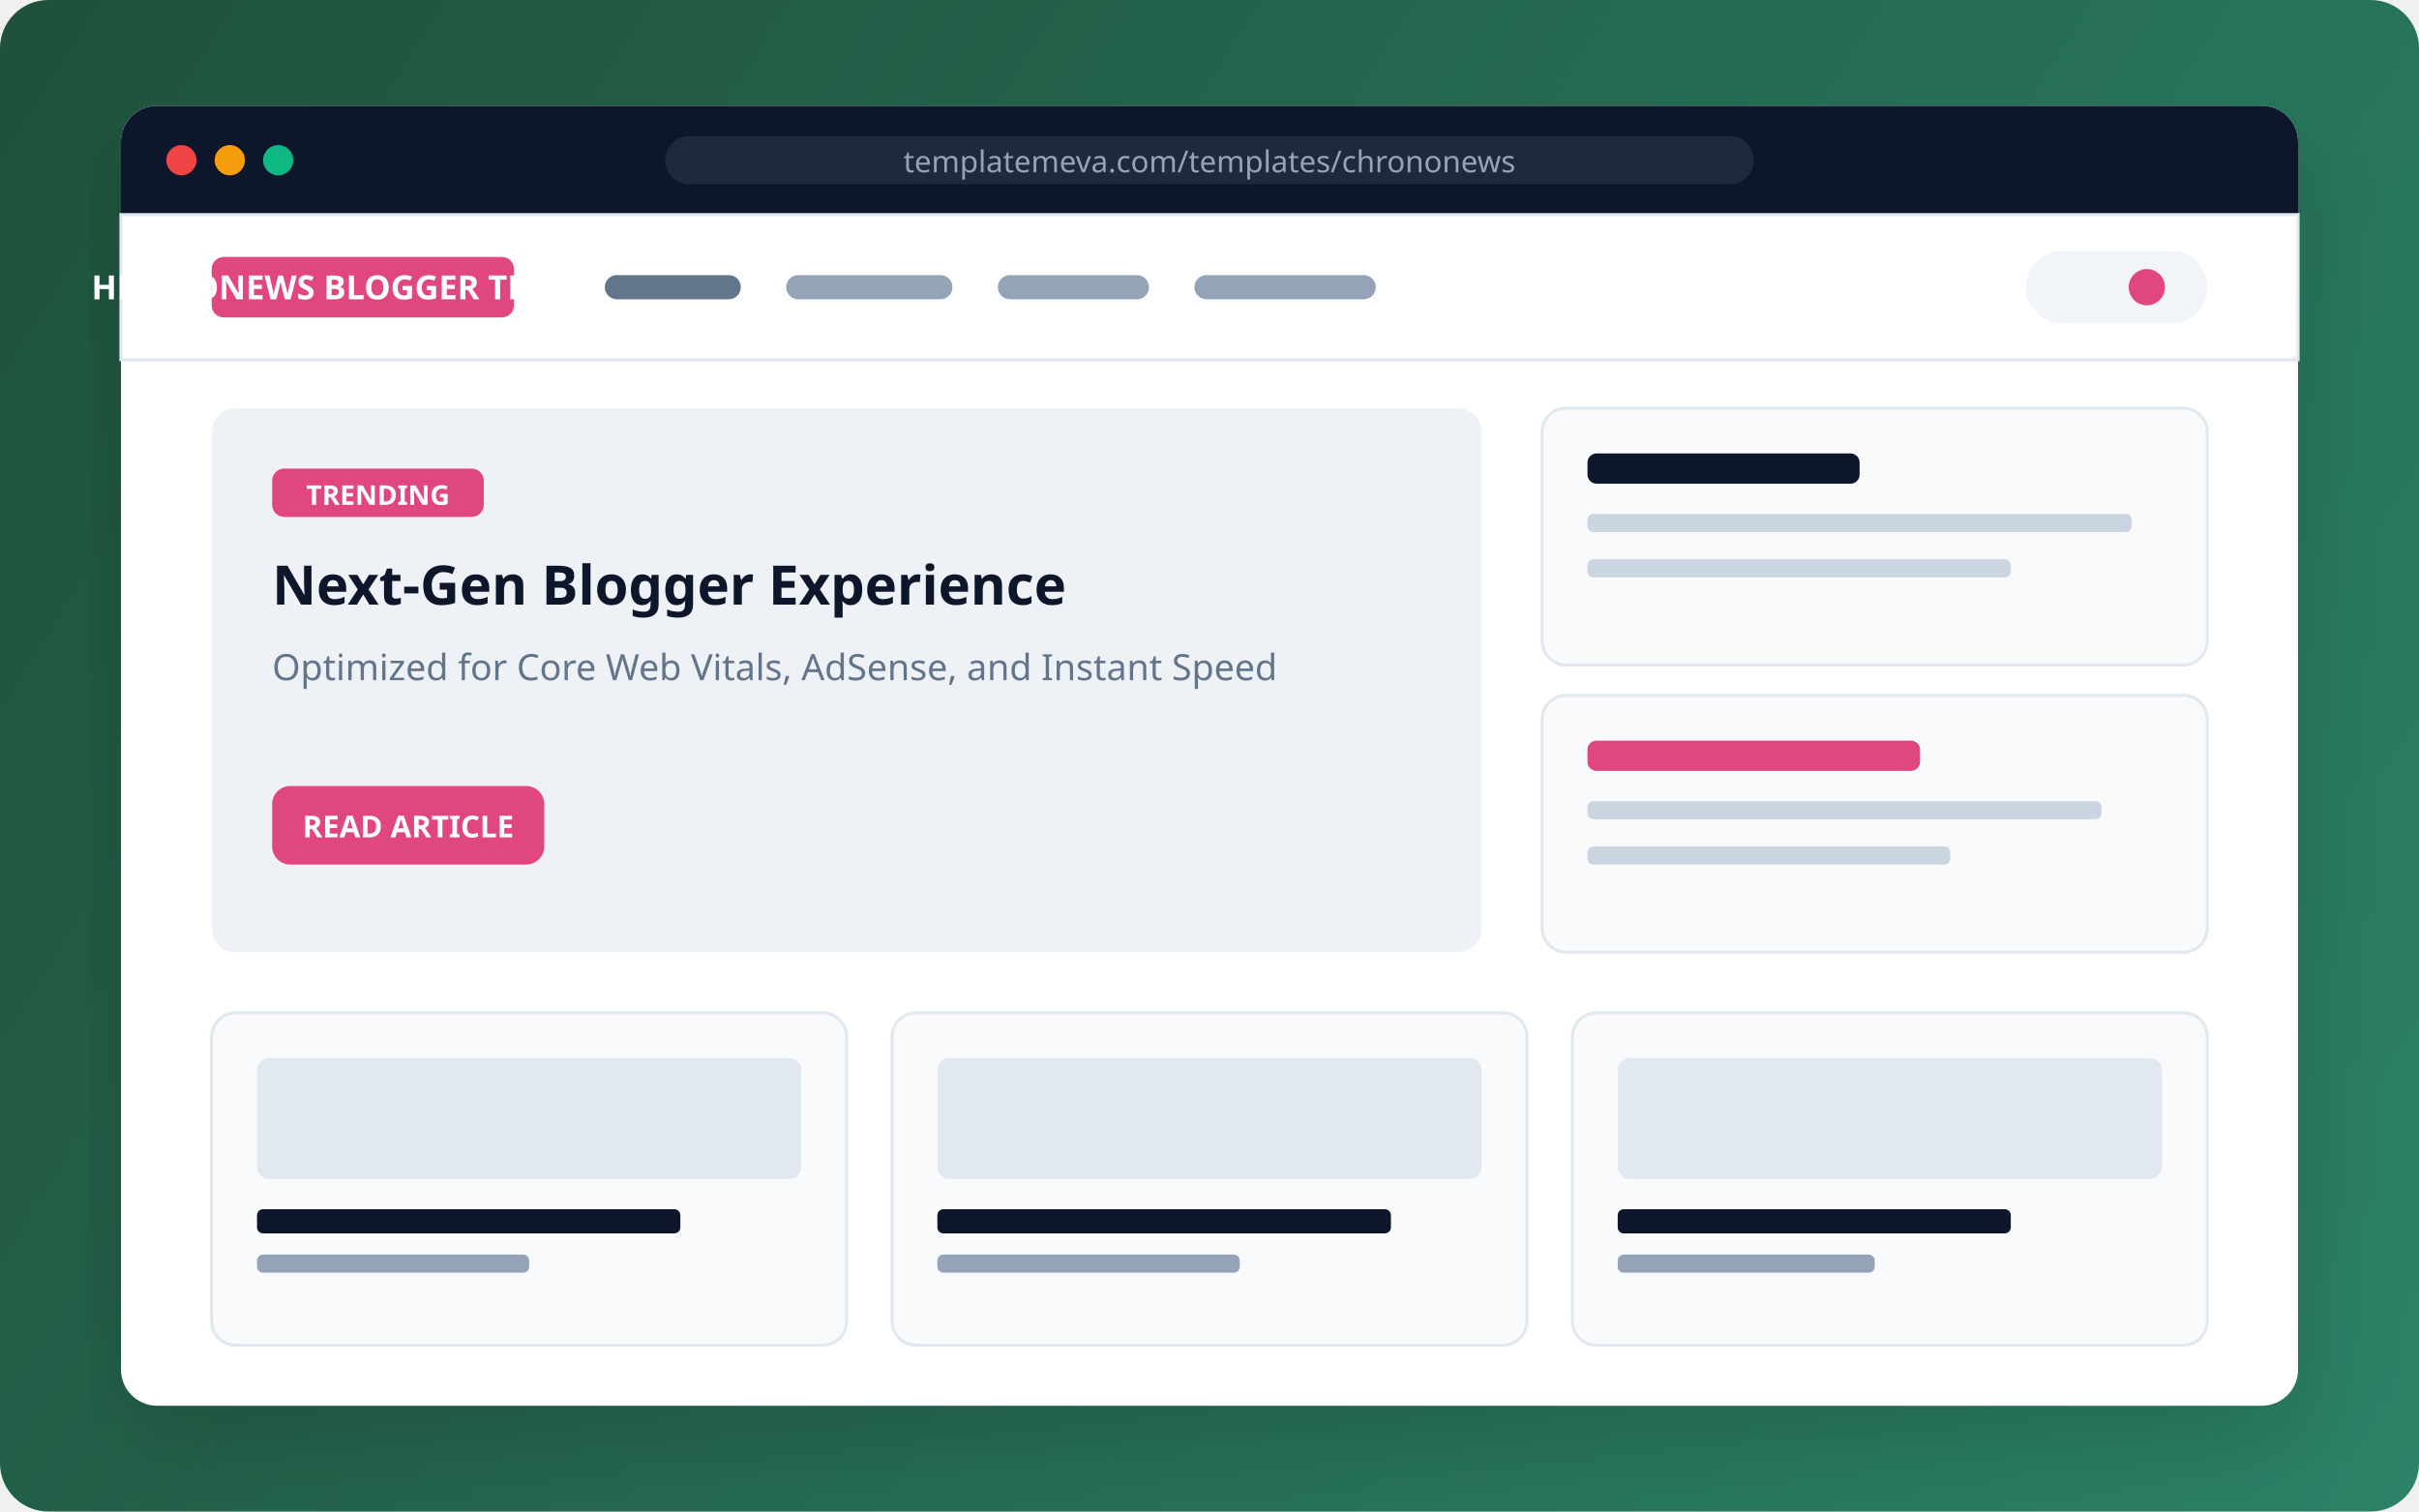
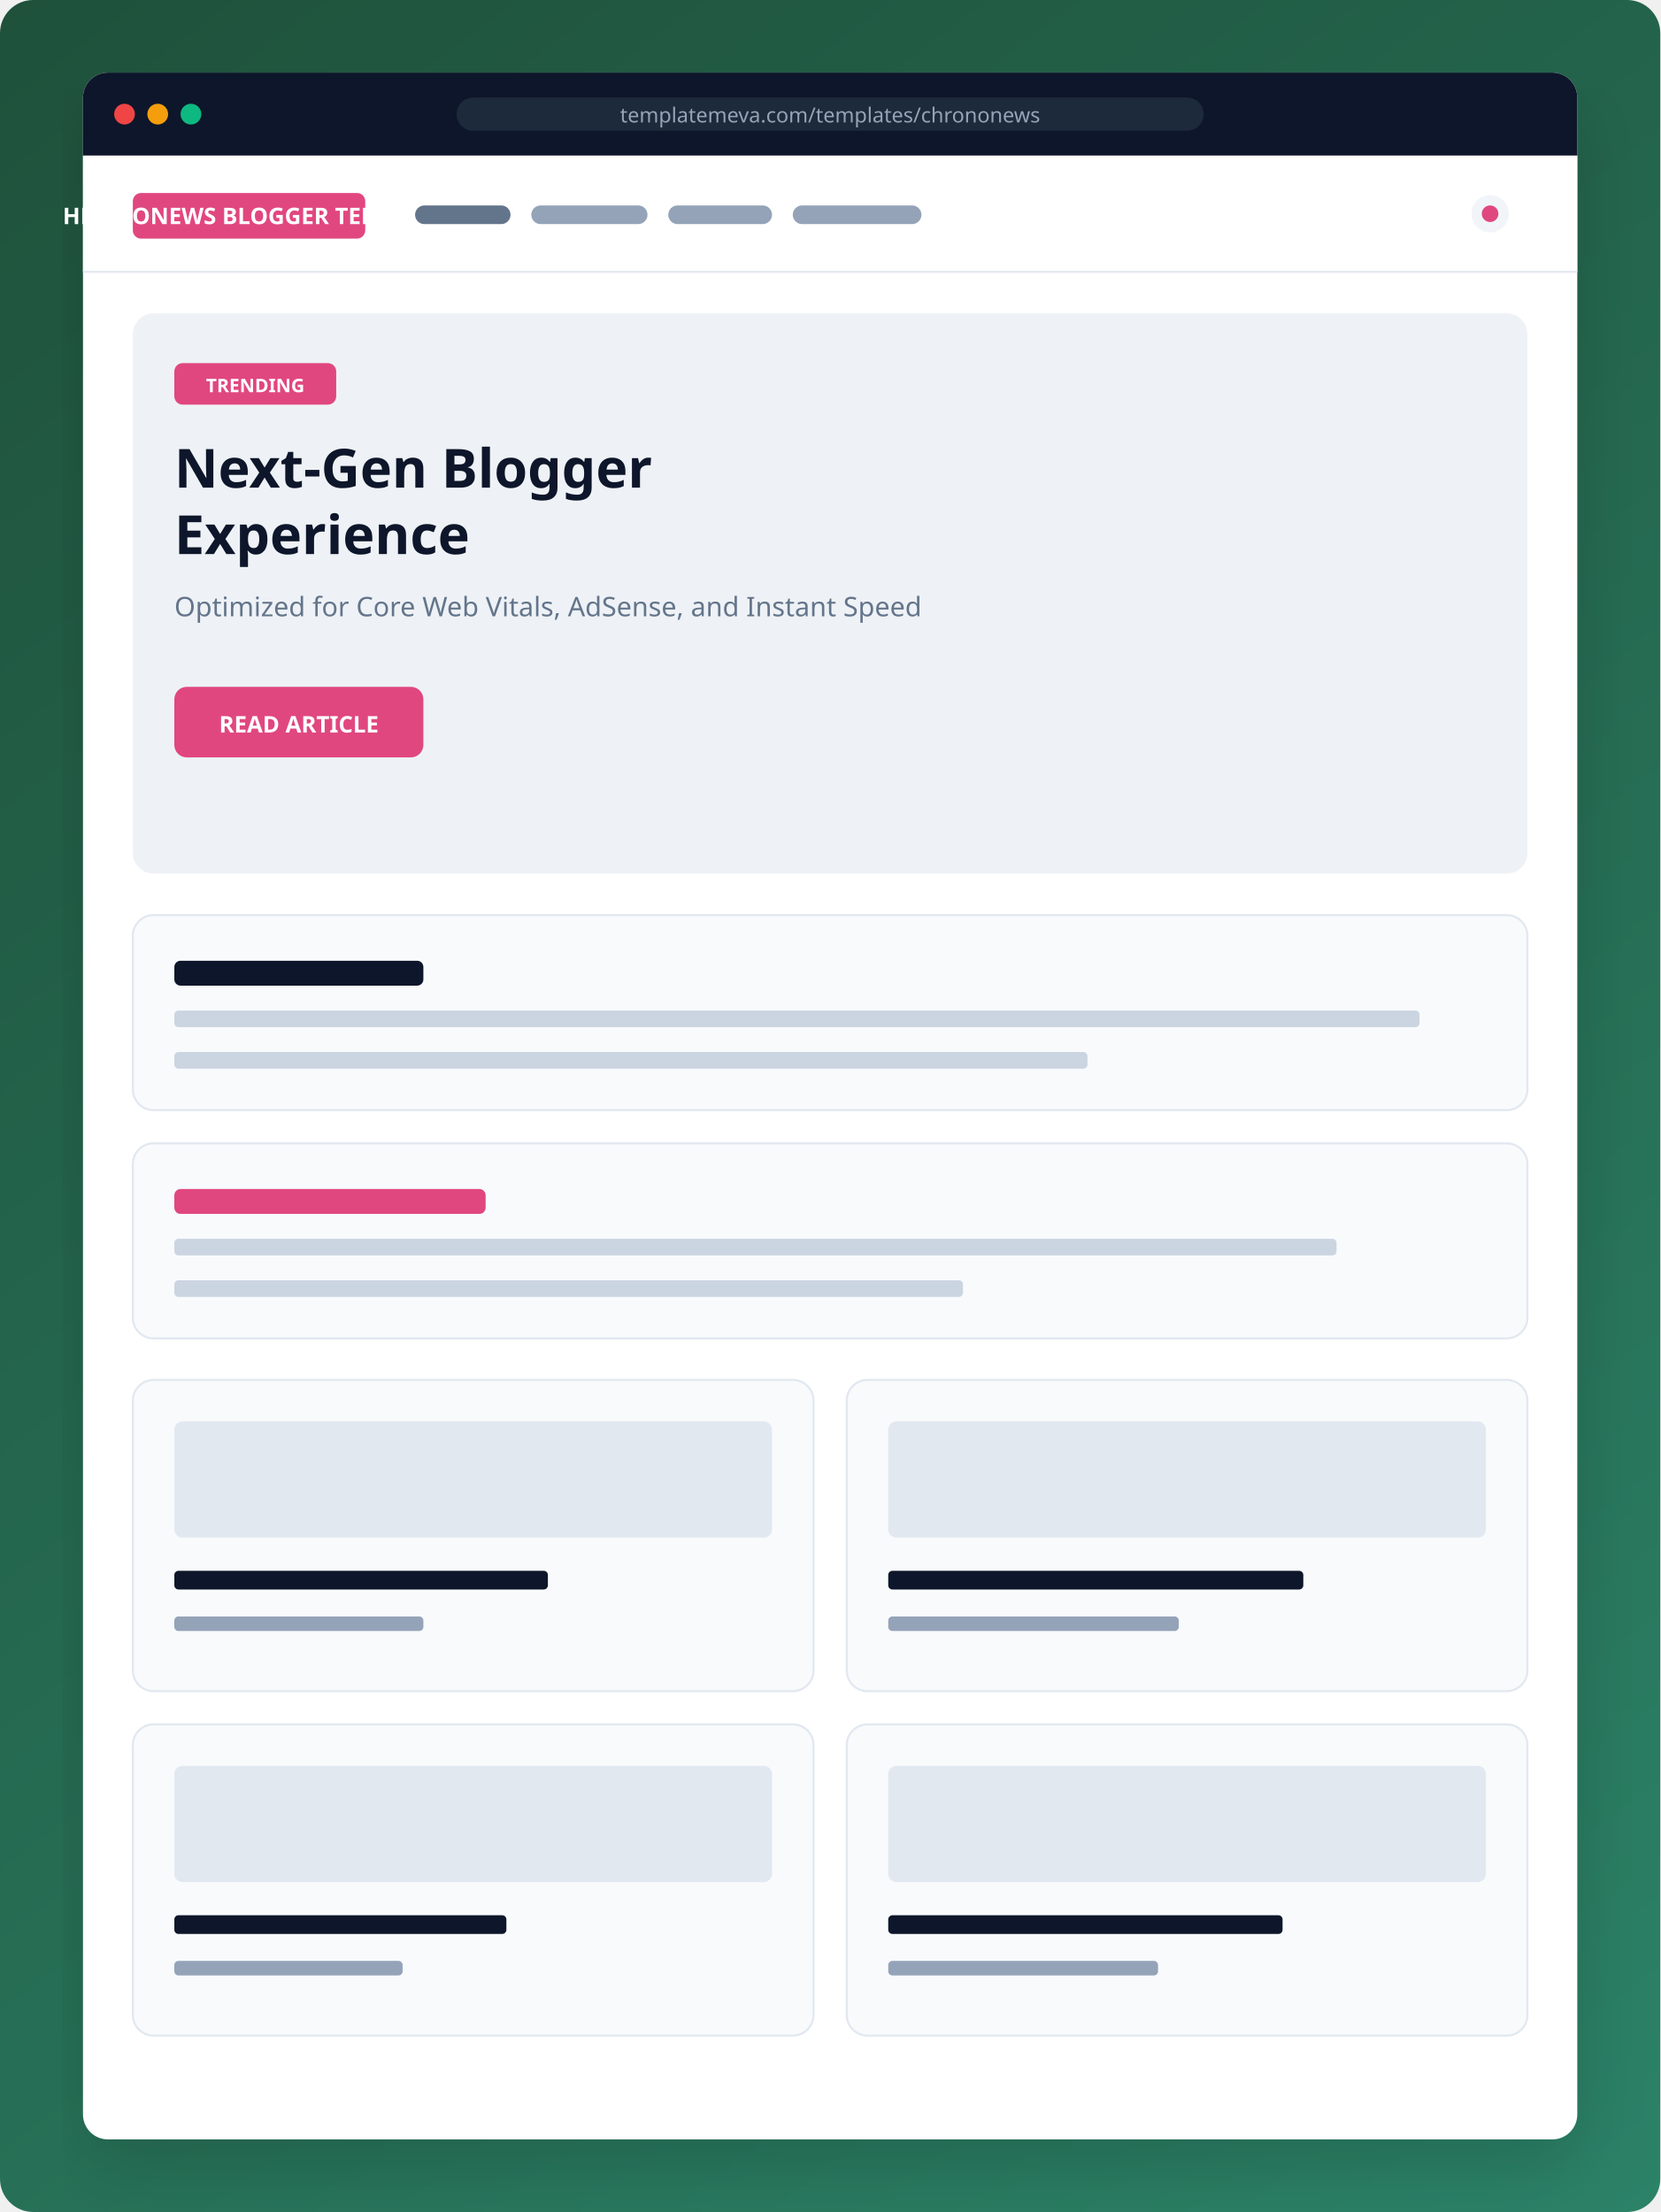
- <svg xmlns="http://www.w3.org/2000/svg" viewBox="0 0 800 500" width="800" height="500" fill="none">
+ <svg xmlns="http://www.w3.org/2000/svg" viewBox="0 0 800 1066" width="800" height="1066" fill="none">
  <defs>
-     <linearGradient id="bgGrad" x1="0" y1="0" x2="800" y2="500" gradientUnits="userSpaceOnUse">
+     <linearGradient id="bgGrad" x1="0" y1="0" x2="800" y2="1066" gradientUnits="userSpaceOnUse">
      <stop stop-color="hsl(153 45% 22%)" />
      <stop offset="1" stop-color="hsl(161 50% 34%)" />
    </linearGradient>
-     <linearGradient id="cardGrad" x1="0" y1="0" x2="0" y2="1">
-       <stop stop-color="#ffffff" />
-       <stop offset="1" stop-color="#f8fafc" />
-     </linearGradient>
-     <filter id="shadow" x="-10" y="-5" width="820" height="520" filterUnits="userSpaceOnUse">
+     <filter id="shadow" x="-10" y="-5" width="840" height="1086" filterUnits="userSpaceOnUse">
      <feDropShadow dx="0" dy="12" stdDeviation="16" flood-color="#000000" flood-opacity="0.15" />
    </filter>
  </defs>
-   <rect width="800" height="500" rx="16" fill="url(#bgGrad)" />
+   <rect width="800" height="1066" rx="16" fill="url(#bgGrad)" />
  <g transform="translate(40, 35)" filter="url(#shadow)">
-     <rect width="720" height="430" rx="12" fill="#ffffff" />
-     <path d="M0 12C0 5.373 5.373 0 12 0H708C714.627 0 720 5.373 720 12V36H0V12Z" fill="#0F172A" />
-     <circle cx="20" cy="18" r="5" fill="#EF4444" />
-     <circle cx="36" cy="18" r="5" fill="#F59E0B" />
-     <circle cx="52" cy="18" r="5" fill="#10B981" />
-     <rect x="180" y="10" width="360" height="16" rx="8" fill="#1E293B" />
-     <text x="360" y="22" font-family="system-ui, sans-serif" font-size="10" fill="#94A3B8" text-anchor="middle">templatemeva.com/templates/chrononews</text>
-     <rect x="0" y="36" width="720" height="48" fill="#FFFFFF" stroke="#E2E8F0" />
-     <line x1="0" y1="84" x2="720" y2="84" stroke="#E2E8F0" />
-     <rect x="30" y="50" width="100" height="20" rx="4" fill="hsl(338 72% 58%)" />
-     <text x="80" y="64" font-family="system-ui, sans-serif" font-size="11" font-weight="bold" fill="#ffffff" text-anchor="middle">CHRONONEWS BLOGGER TEMPLATE</text>
-     <rect x="160" y="56" width="45" height="8" rx="4" fill="#64748B" />
-     <rect x="220" y="56" width="55" height="8" rx="4" fill="#94A3B8" />
-     <rect x="290" y="56" width="50" height="8" rx="4" fill="#94A3B8" />
-     <rect x="355" y="56" width="60" height="8" rx="4" fill="#94A3B8" />
-     <rect x="630" y="48" width="60" height="24" rx="12" fill="#F1F5F9" />
-     <circle cx="670" cy="60" r="6" fill="hsl(338 72% 58%)" />
-     <rect x="30" y="100" width="420" height="180" rx="8" fill="#EEF2F6" />
-     <rect x="50" y="120" width="70" height="16" rx="4" fill="hsl(338 72% 58%)" />
-     <text x="85" y="132" font-family="system-ui, sans-serif" font-size="9" font-weight="bold" fill="#ffffff" text-anchor="middle">TRENDING</text>
-     <text x="50" y="165" font-family="system-ui, sans-serif" font-size="18" font-weight="800" fill="#0F172A">Next-Gen Blogger Experience</text>
-     <text x="50" y="190" font-family="system-ui, sans-serif" font-size="12" fill="#64748B">Optimized for Core Web Vitals, AdSense, and Instant Speed</text>
-     <rect x="50" y="225" width="90" height="26" rx="6" fill="hsl(338 72% 58%)" />
-     <text x="95" y="242" font-family="system-ui, sans-serif" font-size="10" font-weight="bold" fill="#ffffff" text-anchor="middle">READ ARTICLE</text>
-     <rect x="470" y="100" width="220" height="85" rx="8" fill="#F8FAFC" stroke="#E2E8F0" />
-     <rect x="485" y="115" width="90" height="10" rx="3" fill="#0F172A" />
-     <rect x="485" y="135" width="180" height="6" rx="2" fill="#CBD5E1" />
-     <rect x="485" y="150" width="140" height="6" rx="2" fill="#CBD5E1" />
-     <rect x="470" y="195" width="220" height="85" rx="8" fill="#F8FAFC" stroke="#E2E8F0" />
-     <rect x="485" y="210" width="110" height="10" rx="3" fill="hsl(338 72% 58%)" />
-     <rect x="485" y="230" width="170" height="6" rx="2" fill="#CBD5E1" />
-     <rect x="485" y="245" width="120" height="6" rx="2" fill="#CBD5E1" />
-     <rect x="30" y="300" width="210" height="110" rx="8" fill="#F8FAFC" stroke="#E2E8F0" />
-     <rect x="45" y="315" width="180" height="40" rx="4" fill="#E2E8F0" />
-     <rect x="45" y="365" width="140" height="8" rx="2" fill="#0F172A" />
-     <rect x="45" y="380" width="90" height="6" rx="2" fill="#94A3B8" />
-     <rect x="255" y="300" width="210" height="110" rx="8" fill="#F8FAFC" stroke="#E2E8F0" />
-     <rect x="270" y="315" width="180" height="40" rx="4" fill="#E2E8F0" />
-     <rect x="270" y="365" width="150" height="8" rx="2" fill="#0F172A" />
-     <rect x="270" y="380" width="100" height="6" rx="2" fill="#94A3B8" />
-     <rect x="480" y="300" width="210" height="110" rx="8" fill="#F8FAFC" stroke="#E2E8F0" />
-     <rect x="495" y="315" width="180" height="40" rx="4" fill="#E2E8F0" />
-     <rect x="495" y="365" width="130" height="8" rx="2" fill="#0F172A" />
-     <rect x="495" y="380" width="85" height="6" rx="2" fill="#94A3B8" />
+     <rect width="720" height="996" rx="12" fill="#ffffff" />
+     <path d="M0 12C0 5.373 5.373 0 12 0H708C714.627 0 720 5.373 720 12V40H0V12Z" fill="#0F172A" />
+     <circle cx="20" cy="20" r="5" fill="#EF4444" />
+     <circle cx="36" cy="20" r="5" fill="#F59E0B" />
+     <circle cx="52" cy="20" r="5" fill="#10B981" />
+     <rect x="180" y="12" width="360" height="16" rx="8" fill="#1E293B" />
+     <text x="360" y="24" font-family="system-ui, sans-serif" font-size="10" fill="#94A3B8" text-anchor="middle">templatemeva.com/templates/chrononews</text>
+     <rect x="0" y="40" width="720" height="56" fill="#FFFFFF" />
+     <line x1="0" y1="96" x2="720" y2="96" stroke="#E2E8F0" />
+     <rect x="24" y="58" width="112" height="22" rx="4" fill="hsl(338 72% 58%)" />
+     <text x="80" y="73" font-family="system-ui, sans-serif" font-size="11" font-weight="bold" fill="#ffffff" text-anchor="middle">CHRONONEWS BLOGGER TEMPLATE</text>
+     <rect x="160" y="64" width="46" height="9" rx="4.5" fill="#64748B" />
+     <rect x="216" y="64" width="56" height="9" rx="4.5" fill="#94A3B8" />
+     <rect x="282" y="64" width="50" height="9" rx="4.5" fill="#94A3B8" />
+     <rect x="342" y="64" width="62" height="9" rx="4.5" fill="#94A3B8" />
+     <circle cx="678" cy="68" r="9" fill="#F1F5F9" />
+     <circle cx="678" cy="68" r="4" fill="hsl(338 72% 58%)" />
+     <rect x="24" y="116" width="672" height="270" rx="10" fill="#EEF2F6" />
+     <rect x="44" y="140" width="78" height="20" rx="4" fill="hsl(338 72% 58%)" />
+     <text x="83" y="154" font-family="system-ui, sans-serif" font-size="9" font-weight="bold" fill="#ffffff" text-anchor="middle">TRENDING</text>
+     <text x="44" y="200" font-family="system-ui, sans-serif" font-size="26" font-weight="800" fill="#0F172A">Next-Gen Blogger</text>
+     <text x="44" y="232" font-family="system-ui, sans-serif" font-size="26" font-weight="800" fill="#0F172A">Experience</text>
+     <text x="44" y="262" font-family="system-ui, sans-serif" font-size="13" fill="#64748B">Optimized for Core Web Vitals, AdSense, and Instant Speed</text>
+     <rect x="44" y="296" width="120" height="34" rx="6" fill="hsl(338 72% 58%)" />
+     <text x="104" y="318" font-family="system-ui, sans-serif" font-size="11" font-weight="bold" fill="#ffffff" text-anchor="middle">READ ARTICLE</text>
+     <rect x="24" y="406" width="672" height="94" rx="10" fill="#F8FAFC" stroke="#E2E8F0" />
+     <rect x="44" y="428" width="120" height="12" rx="3" fill="#0F172A" />
+     <rect x="44" y="452" width="600" height="8" rx="2" fill="#CBD5E1" />
+     <rect x="44" y="472" width="440" height="8" rx="2" fill="#CBD5E1" />
+     <rect x="24" y="516" width="672" height="94" rx="10" fill="#F8FAFC" stroke="#E2E8F0" />
+     <rect x="44" y="538" width="150" height="12" rx="3" fill="hsl(338 72% 58%)" />
+     <rect x="44" y="562" width="560" height="8" rx="2" fill="#CBD5E1" />
+     <rect x="44" y="582" width="380" height="8" rx="2" fill="#CBD5E1" />
+     <rect x="24" y="630" width="328" height="150" rx="10" fill="#F8FAFC" stroke="#E2E8F0" />
+     <rect x="44" y="650" width="288" height="56" rx="4" fill="#E2E8F0" />
+     <rect x="44" y="722" width="180" height="9" rx="2" fill="#0F172A" />
+     <rect x="44" y="744" width="120" height="7" rx="2" fill="#94A3B8" />
+     <rect x="368" y="630" width="328" height="150" rx="10" fill="#F8FAFC" stroke="#E2E8F0" />
+     <rect x="388" y="650" width="288" height="56" rx="4" fill="#E2E8F0" />
+     <rect x="388" y="722" width="200" height="9" rx="2" fill="#0F172A" />
+     <rect x="388" y="744" width="140" height="7" rx="2" fill="#94A3B8" />
+     <rect x="24" y="796" width="328" height="150" rx="10" fill="#F8FAFC" stroke="#E2E8F0" />
+     <rect x="44" y="816" width="288" height="56" rx="4" fill="#E2E8F0" />
+     <rect x="44" y="888" width="160" height="9" rx="2" fill="#0F172A" />
+     <rect x="44" y="910" width="110" height="7" rx="2" fill="#94A3B8" />
+     <rect x="368" y="796" width="328" height="150" rx="10" fill="#F8FAFC" stroke="#E2E8F0" />
+     <rect x="388" y="816" width="288" height="56" rx="4" fill="#E2E8F0" />
+     <rect x="388" y="888" width="190" height="9" rx="2" fill="#0F172A" />
+     <rect x="388" y="910" width="130" height="7" rx="2" fill="#94A3B8" />
  </g>
</svg>
